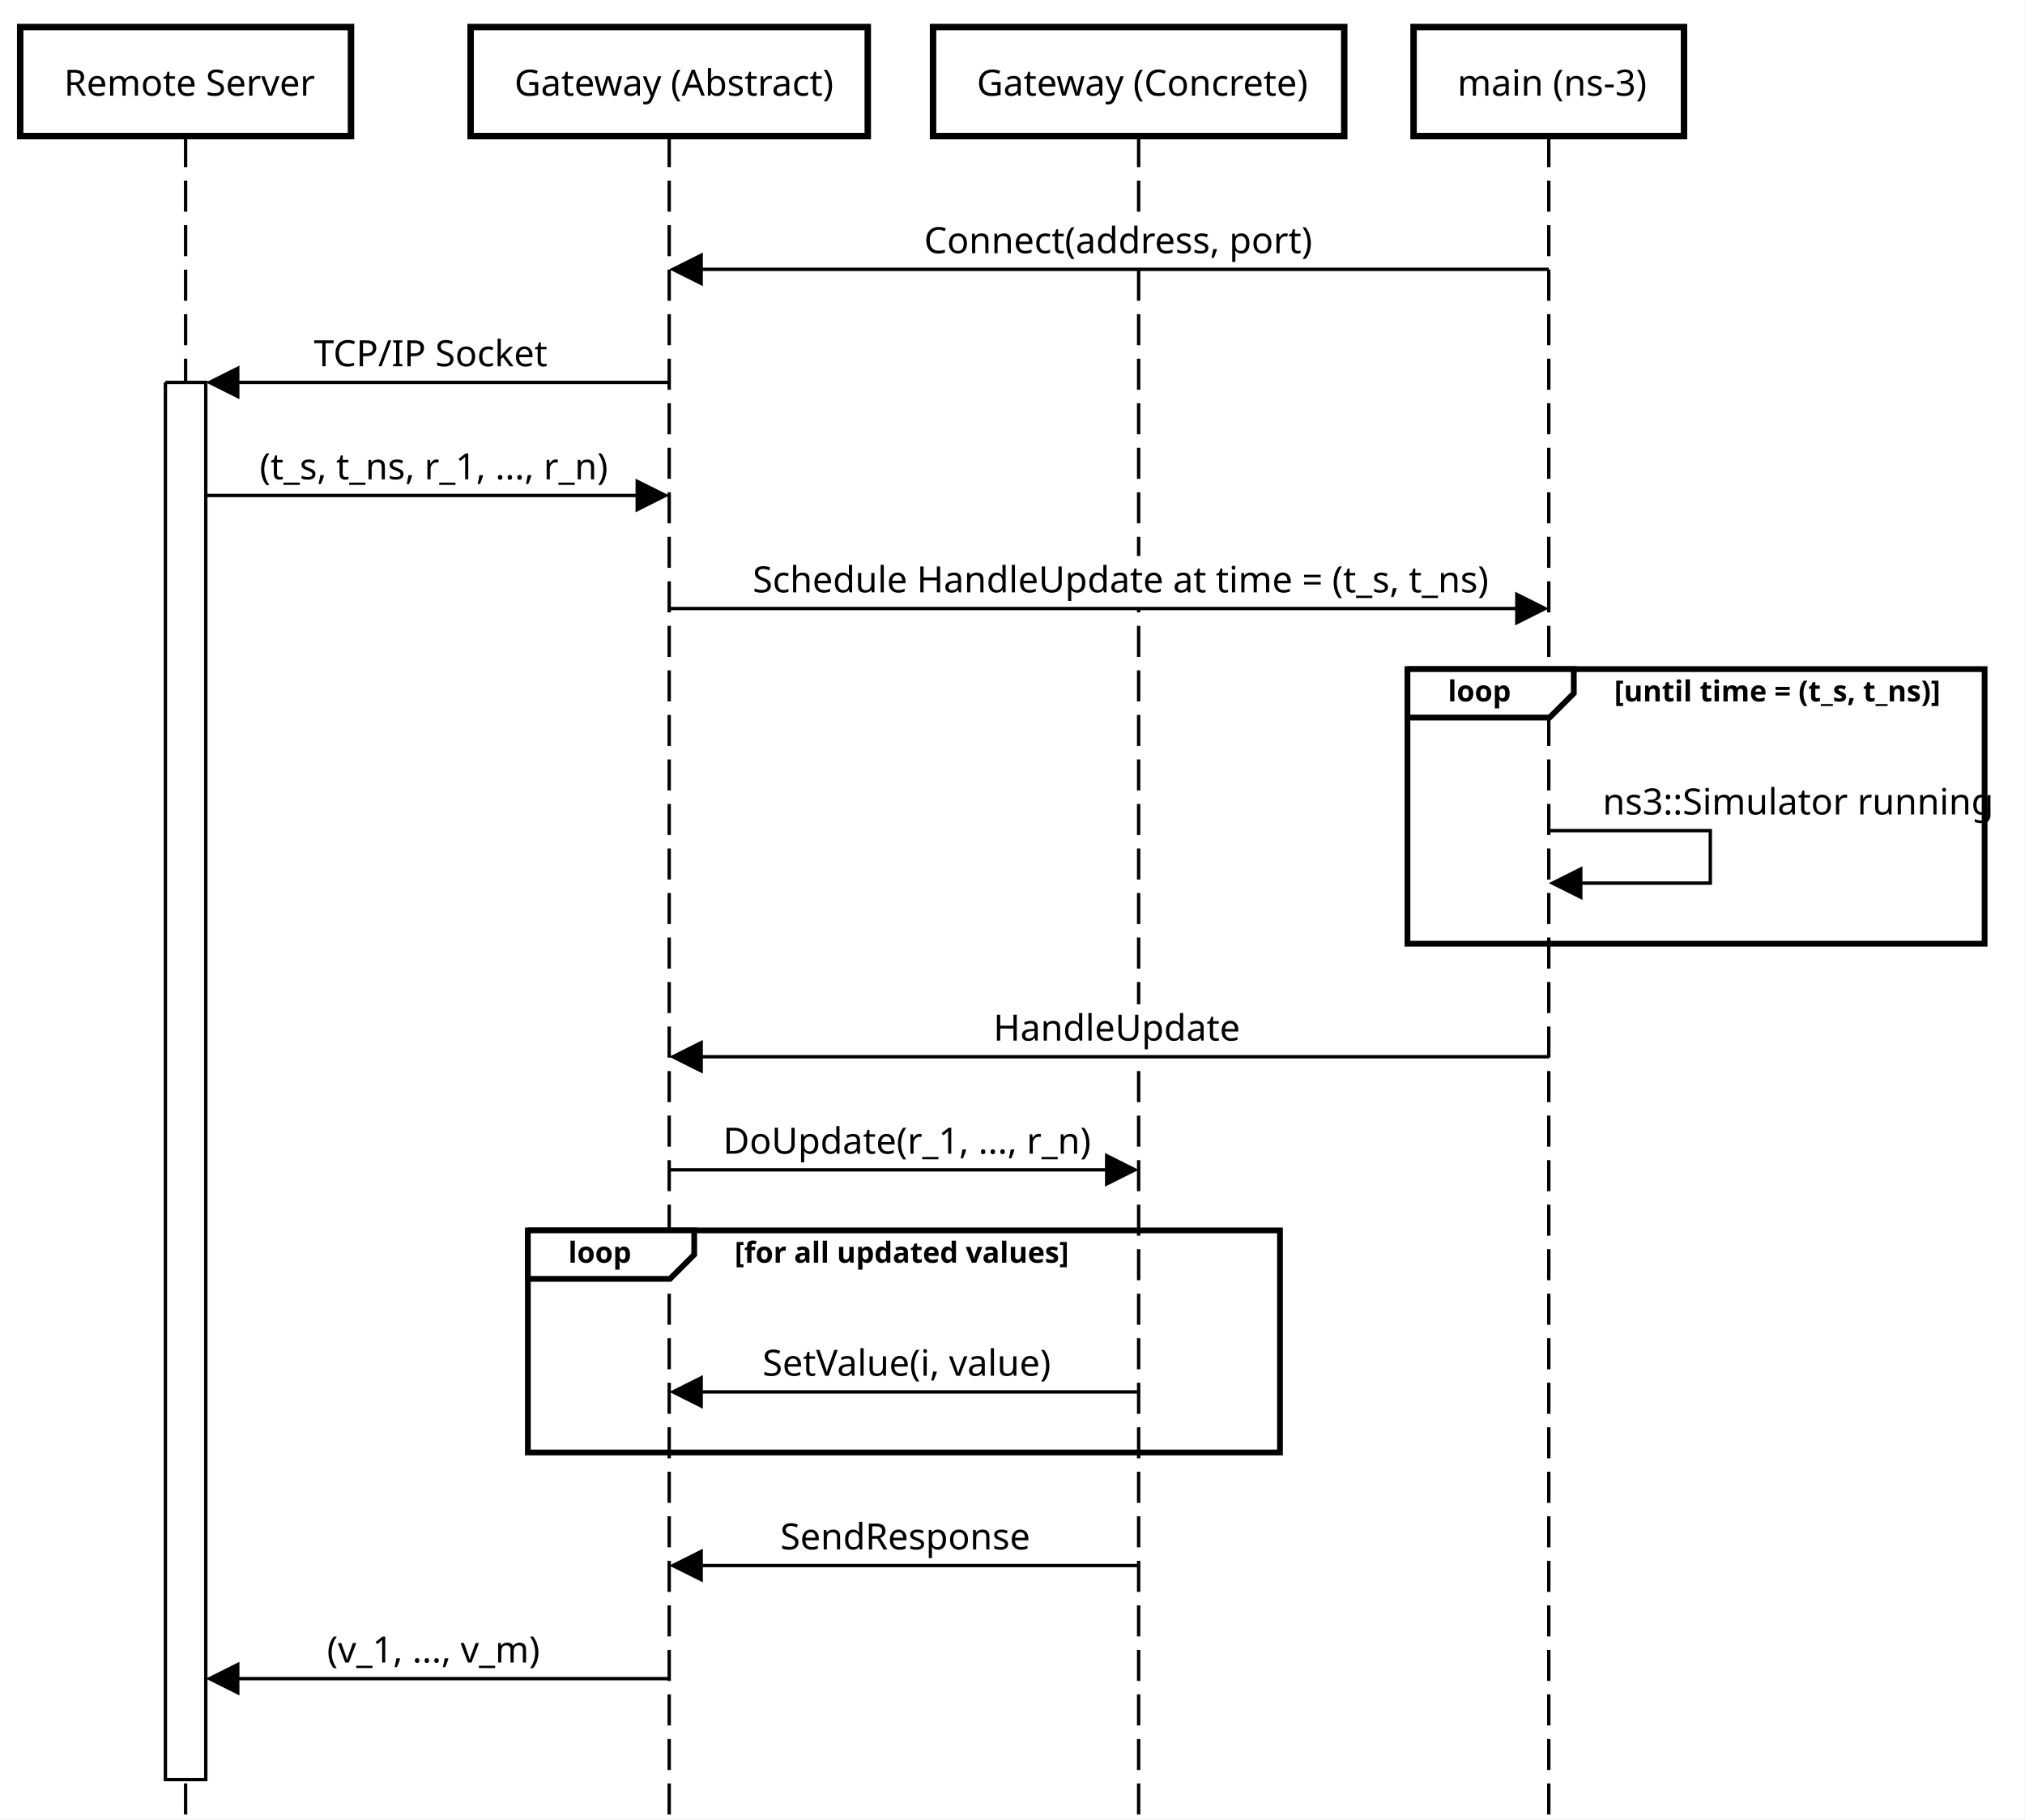
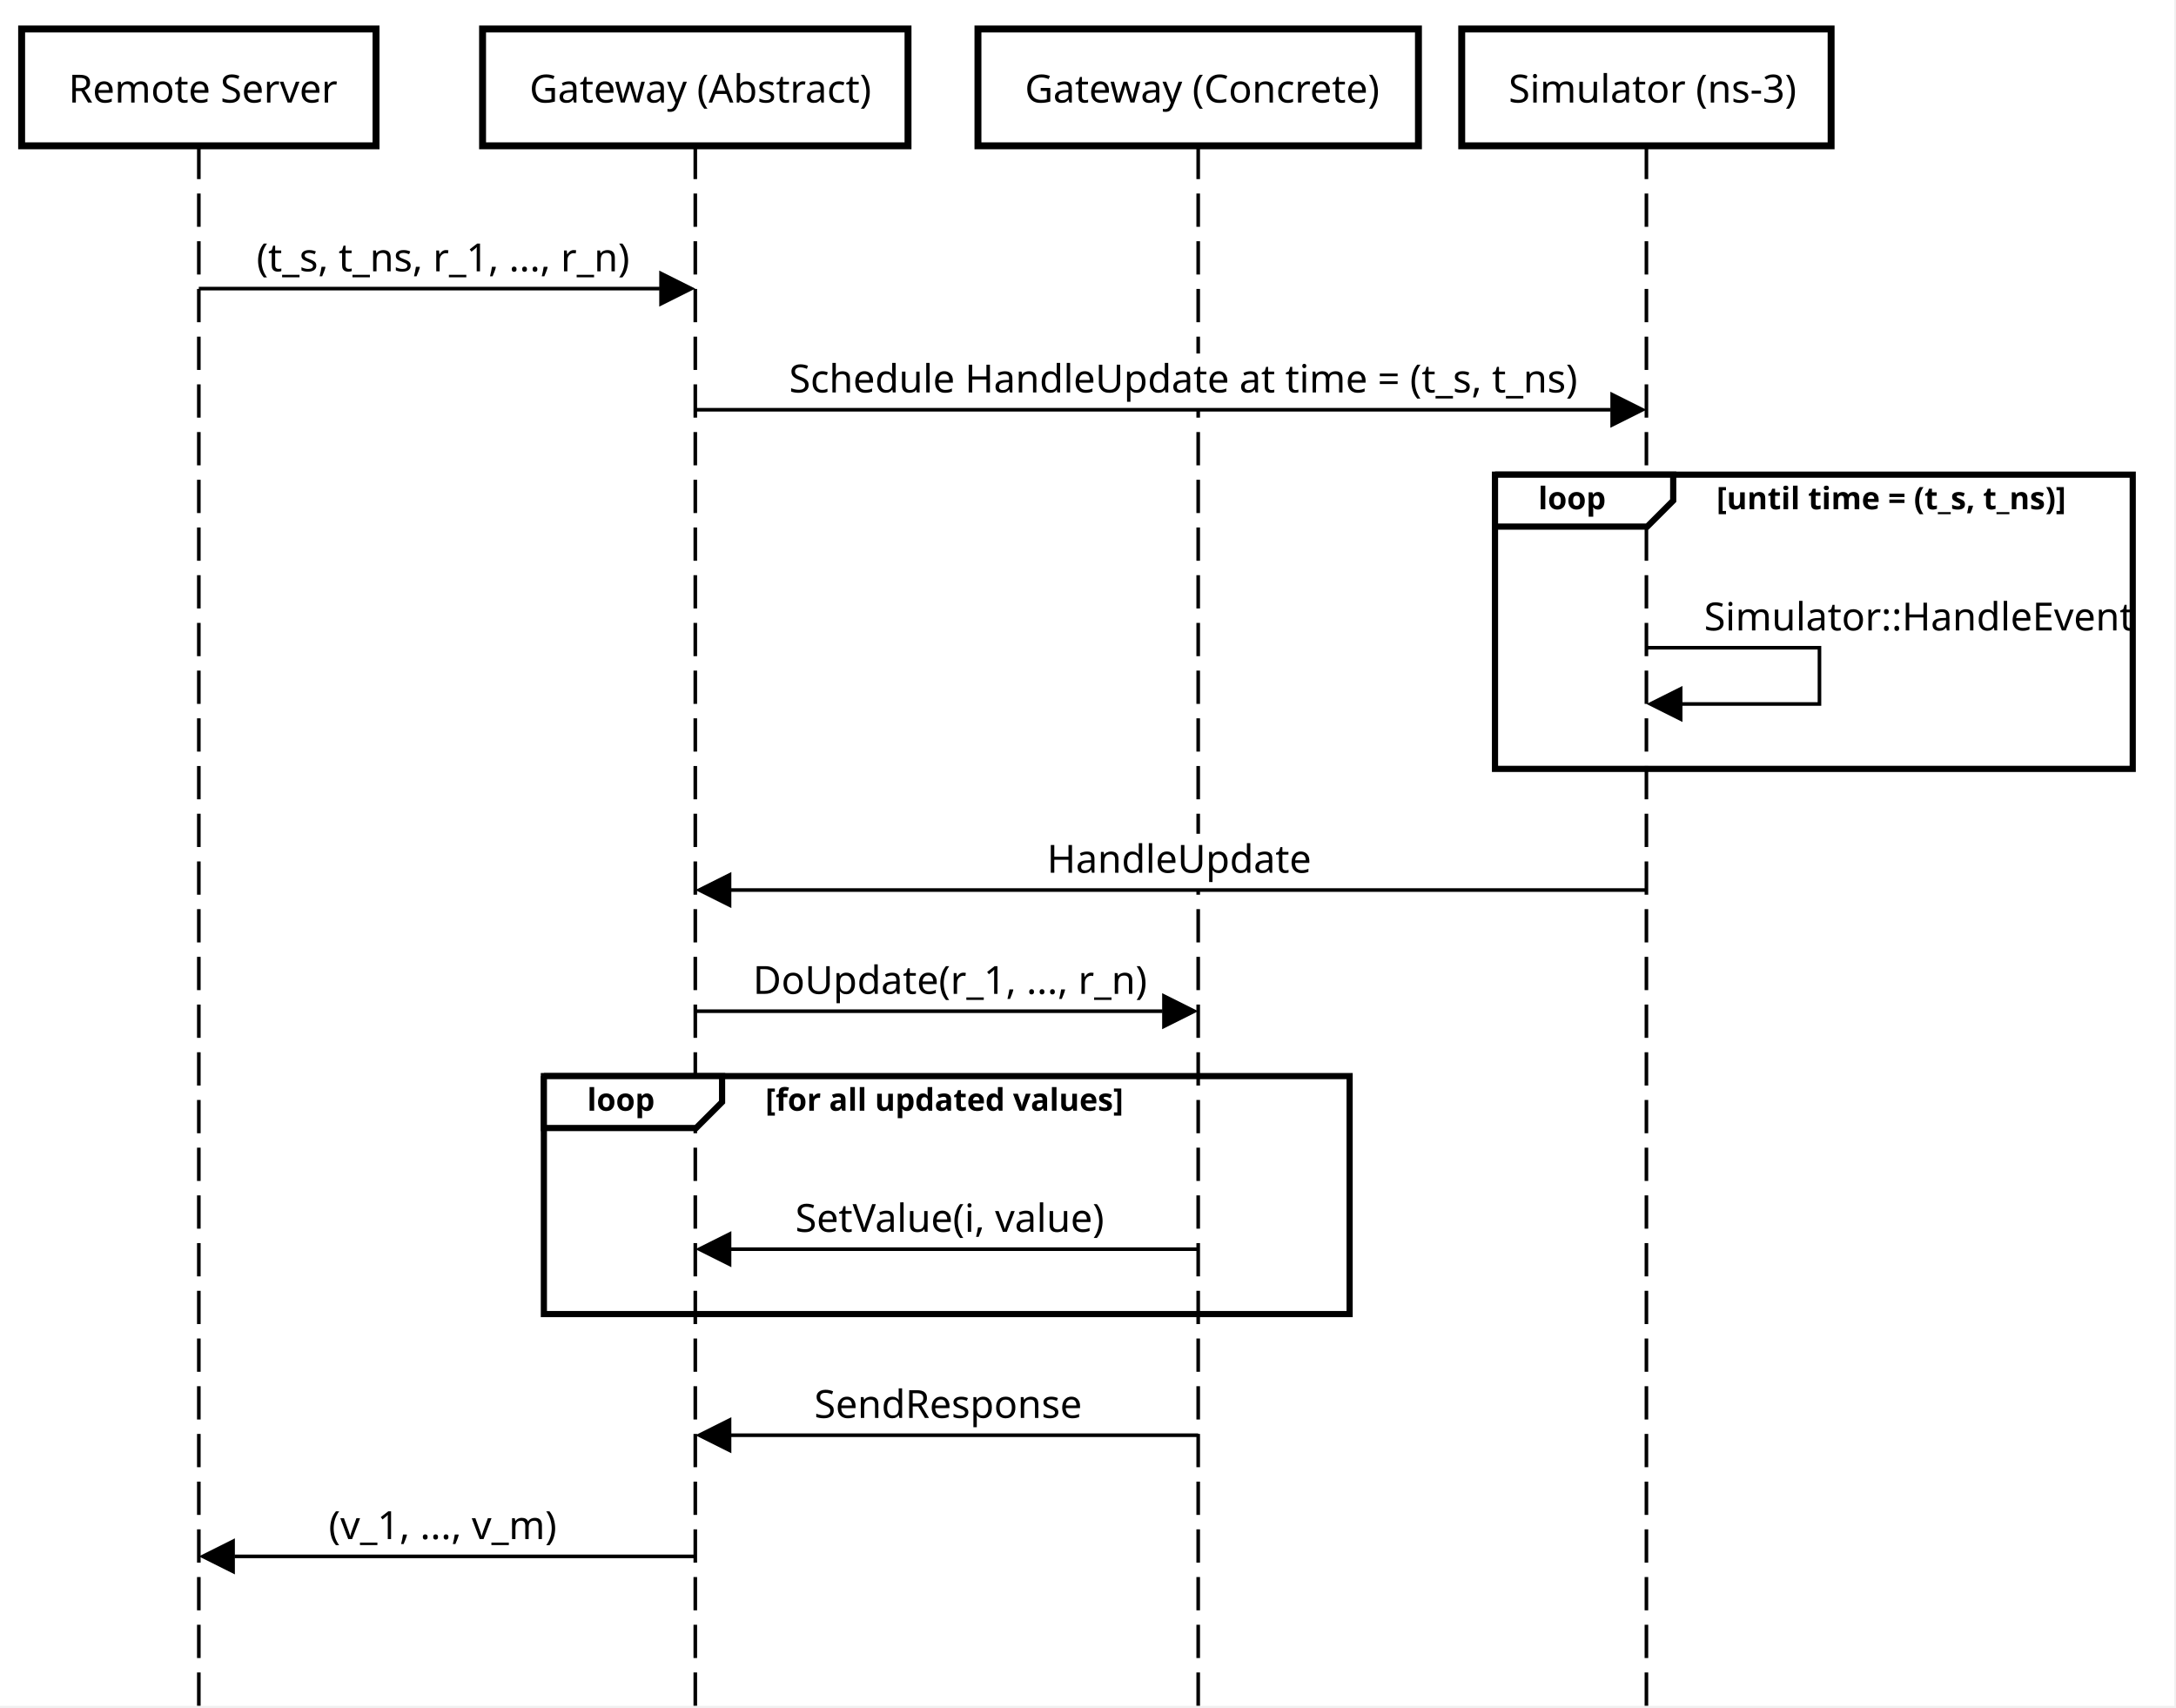
- <svg xmlns="http://www.w3.org/2000/svg" version="1.1" width="819.143" height="736.228">
+ <svg xmlns="http://www.w3.org/2000/svg" version="1.1" width="821.636" height="644.75">
  <defs />
  <g>
    <g />
    <g />
    <g />
    <g />
    <g />
    <g />
    <g />
    <g />
    <g />
    <g />
    <g />
    <g />
    <g />
    <g />
    <g />
    <g />
    <g />
    <g />
    <g />
    <g />
    <g />
    <g />
    <g />
    <g />
    <g />
    <g />
    <g />
    <g />
    <g />
    <g />
    <g />
    <g />
    <g />
    <g />
    <g />
    <g />
    <g />
    <g />
    <g />
    <g />
    <g />
    <g />
    <g />
    <g />
    <g />
    <g />
-     <g />
-     <g />
-     <g />
-     <g />
-     <g />
-     <g />
-     <g />
-     <g />
-     <g />
-     <g />
-     <g />
-     <g />
-     <g>
-       <rect fill="white" stroke="none" x="0" y="0" width="819" height="736" />
-     </g>
-     <g />
-     <g>
-       <path fill="none" stroke="black" paint-order="fill stroke markers" d=" M 75.075 55.05 L 75.075 736.228" stroke-miterlimit="10" stroke-width="1.361" stroke-dasharray="12.566,5.445" />
-       <path fill="none" stroke="black" paint-order="fill stroke markers" d=" M 270.703 55.05 L 270.703 736.228" stroke-miterlimit="10" stroke-width="1.361" stroke-dasharray="12.566,5.445" />
-       <path fill="none" stroke="black" paint-order="fill stroke markers" d=" M 460.597 55.05 L 460.597 736.228" stroke-miterlimit="10" stroke-width="1.361" stroke-dasharray="12.566,5.445" />
-       <path fill="none" stroke="black" paint-order="fill stroke markers" d=" M 626.51 55.05 L 626.51 736.228" stroke-miterlimit="10" stroke-width="1.361" stroke-dasharray="12.566,5.445" />
+     <g>
+       <rect fill="white" stroke="none" x="0" y="0" width="821" height="644" />
+     </g>
+     <g />
+     <g>
+       <path fill="none" stroke="black" paint-order="fill stroke markers" d=" M 75.075 55.05 L 75.075 644.75" stroke-miterlimit="10" stroke-width="1.361" stroke-dasharray="12.566,5.445" />
+       <path fill="none" stroke="black" paint-order="fill stroke markers" d=" M 262.535 55.05 L 262.535 644.75" stroke-miterlimit="10" stroke-width="1.361" stroke-dasharray="12.566,5.445" />
+       <path fill="none" stroke="black" paint-order="fill stroke markers" d=" M 452.429 55.05 L 452.429 644.75" stroke-miterlimit="10" stroke-width="1.361" stroke-dasharray="12.566,5.445" />
+       <path fill="none" stroke="black" paint-order="fill stroke markers" d=" M 621.67 55.05 L 621.67 644.75" stroke-miterlimit="10" stroke-width="1.361" stroke-dasharray="12.566,5.445" />
    </g>
    <g>
      <path fill="none" stroke="none" />
      <g>
        <path fill="white" stroke="black" paint-order="fill stroke markers" d=" M 8.168 10.945 L 141.982 10.945 L 141.982 55.05 L 8.168 55.05 L 8.168 10.945 Z" stroke-miterlimit="10" stroke-width="2.614" stroke-dasharray="" />
      </g>
      <g>
        <g />
        <text fill="black" stroke="none" font-family="sans-serif" font-size="11pt" font-style="normal" font-weight="normal" text-decoration="normal" x="25.891" y="38.714" text-anchor="start" dominant-baseline="alphabetic" xml:space="preserve">Remote Server</text>
      </g>
      <path fill="none" stroke="none" />
      <g>
-         <path fill="white" stroke="black" paint-order="fill stroke markers" d=" M 190.379 10.945 L 351.026 10.945 L 351.026 55.05 L 190.379 55.05 L 190.379 10.945 Z" stroke-miterlimit="10" stroke-width="2.614" stroke-dasharray="" />
-       </g>
-       <g>
-         <g />
-         <text fill="black" stroke="none" font-family="sans-serif" font-size="11pt" font-style="normal" font-weight="normal" text-decoration="normal" x="208.103" y="38.714" text-anchor="start" dominant-baseline="alphabetic" xml:space="preserve">Gateway (Abstract)</text>
-       </g>
-       <path fill="none" stroke="none" />
-       <g>
-         <path fill="white" stroke="black" paint-order="fill stroke markers" d=" M 377.431 10.945 L 543.762 10.945 L 543.762 55.05 L 377.431 55.05 L 377.431 10.945 Z" stroke-miterlimit="10" stroke-width="2.614" stroke-dasharray="" />
-       </g>
-       <g>
-         <g />
-         <text fill="black" stroke="none" font-family="sans-serif" font-size="11pt" font-style="normal" font-weight="normal" text-decoration="normal" x="395.155" y="38.714" text-anchor="start" dominant-baseline="alphabetic" xml:space="preserve">Gateway (Concrete)</text>
-       </g>
-       <path fill="none" stroke="none" />
-       <g>
-         <path fill="white" stroke="black" paint-order="fill stroke markers" d=" M 571.812 10.945 L 681.209 10.945 L 681.209 55.05 L 571.812 55.05 L 571.812 10.945 Z" stroke-miterlimit="10" stroke-width="2.614" stroke-dasharray="" />
-       </g>
-       <g>
-         <g />
-         <text fill="black" stroke="none" font-family="sans-serif" font-size="11pt" font-style="normal" font-weight="normal" text-decoration="normal" x="589.535" y="38.714" text-anchor="start" dominant-baseline="alphabetic" xml:space="preserve">main (ns-3)</text>
-       </g>
-     </g>
-     <g>
-       <path fill="white" stroke="black" paint-order="fill stroke markers" d=" M 66.907 154.694 L 83.242 154.694 L 83.242 719.892 L 66.907 719.892 L 66.907 154.694" stroke-miterlimit="10" stroke-width="1.361" stroke-dasharray="" />
-       <g>
-         <rect fill="white" stroke="none" x="371.365" y="87.72" width="154.484" height="21.236" />
-         <text fill="black" stroke="none" font-family="sans-serif" font-size="11pt" font-style="normal" font-weight="normal" text-decoration="normal" x="373.815" y="102.422" text-anchor="start" dominant-baseline="alphabetic" xml:space="preserve">Connect(address, port)</text>
-       </g>
-       <g>
-         <path fill="none" stroke="black" paint-order="fill stroke markers" d=" M 626.51 108.956 L 284.152 108.956" stroke-miterlimit="10" stroke-width="1.361" stroke-dasharray="" />
-         <g transform="translate(270.7028,108.9558) translate(-270.7028,-108.9558)">
-           <path fill="black" stroke="none" paint-order="stroke fill markers" d=" M 284.315 102.149 L 270.703 108.956 L 284.315 115.762 Z" />
-         </g>
-       </g>
-       <g>
-         <rect fill="white" stroke="none" x="124.506" y="133.459" width="104.934" height="21.236" />
-         <text fill="black" stroke="none" font-family="sans-serif" font-size="11pt" font-style="normal" font-weight="normal" text-decoration="normal" x="126.956" y="148.16" text-anchor="start" dominant-baseline="alphabetic" xml:space="preserve">TCP/IP Socket </text>
-       </g>
-       <g>
-         <path fill="none" stroke="black" paint-order="fill stroke markers" d=" M 270.703 154.694 L 96.692 154.694" stroke-miterlimit="10" stroke-width="1.361" stroke-dasharray="" />
-         <g transform="translate(83.24223,154.6944) translate(-83.24223,-154.6944)">
-           <path fill="black" stroke="none" paint-order="stroke fill markers" d=" M 96.855 147.888 L 83.242 154.694 L 96.855 161.501 Z" />
-         </g>
-       </g>
-       <g>
-         <rect fill="white" stroke="none" x="102.572" y="179.197" width="148.801" height="21.236" />
-         <text fill="black" stroke="none" font-family="sans-serif" font-size="11pt" font-style="normal" font-weight="normal" text-decoration="normal" x="105.023" y="193.899" text-anchor="start" dominant-baseline="alphabetic" xml:space="preserve">(t_s, t_ns, r_1, ..., r_n)</text>
-       </g>
-       <g>
-         <path fill="none" stroke="black" paint-order="fill stroke markers" d=" M 83.242 200.433 L 257.253 200.433" stroke-miterlimit="10" stroke-width="1.361" stroke-dasharray="" />
-         <g transform="translate(270.7028,200.4329) translate(-270.7028,-200.4329)">
-           <path fill="black" stroke="none" paint-order="stroke fill markers" d=" M 257.09 193.627 L 270.703 200.433 L 257.09 207.239 Z" />
-         </g>
-       </g>
-       <g>
-         <rect fill="white" stroke="none" x="302.023" y="224.936" width="293.167" height="21.236" />
-         <text fill="black" stroke="none" font-family="sans-serif" font-size="11pt" font-style="normal" font-weight="normal" text-decoration="normal" x="304.473" y="239.637" text-anchor="start" dominant-baseline="alphabetic" xml:space="preserve">Schedule HandleUpdate at time = (t_s, t_ns)</text>
-       </g>
-       <g>
-         <path fill="none" stroke="black" paint-order="fill stroke markers" d=" M 270.703 246.172 L 613.061 246.172" stroke-miterlimit="10" stroke-width="1.361" stroke-dasharray="" />
-         <g transform="translate(626.5103,246.1715) translate(-626.5103,-246.1715)">
-           <path fill="black" stroke="none" paint-order="stroke fill markers" d=" M 612.898 239.365 L 626.51 246.172 L 612.898 252.978 Z" />
-         </g>
-       </g>
-       <g>
-         <rect fill="white" stroke="none" x="645.84" y="314.779" width="151.251" height="21.236" />
-         <text fill="black" stroke="none" font-family="sans-serif" font-size="11pt" font-style="normal" font-weight="normal" text-decoration="normal" x="648.291" y="329.481" text-anchor="start" dominant-baseline="alphabetic" xml:space="preserve">ns3::Simulator running</text>
-       </g>
-       <g>
-         <path fill="none" stroke="black" paint-order="fill stroke markers" d=" M 626.51 336.015 L 691.851 336.015 L 691.851 357.251 L 639.96 357.251" stroke-miterlimit="10" stroke-width="1.361" stroke-dasharray="" />
-         <g transform="translate(626.5103,357.2509) translate(-626.5103,-357.2509)">
-           <path fill="black" stroke="none" paint-order="stroke fill markers" d=" M 640.123 350.445 L 626.51 357.251 L 640.123 364.057 Z" />
-         </g>
-       </g>
-       <g>
-         <rect fill="white" stroke="none" x="399.398" y="406.257" width="98.417" height="21.236" />
-         <text fill="black" stroke="none" font-family="sans-serif" font-size="11pt" font-style="normal" font-weight="normal" text-decoration="normal" x="401.848" y="420.958" text-anchor="start" dominant-baseline="alphabetic" xml:space="preserve">HandleUpdate</text>
-       </g>
-       <g>
-         <path fill="none" stroke="black" paint-order="fill stroke markers" d=" M 626.51 427.492 L 284.152 427.492" stroke-miterlimit="10" stroke-width="1.361" stroke-dasharray="" />
-         <g transform="translate(270.7028,427.4923) translate(-270.7028,-427.4923)">
-           <path fill="black" stroke="none" paint-order="stroke fill markers" d=" M 284.315 420.686 L 270.703 427.492 L 284.315 434.299 Z" />
-         </g>
-       </g>
-       <g>
-         <rect fill="white" stroke="none" x="290.033" y="451.995" width="151.234" height="21.236" />
-         <text fill="black" stroke="none" font-family="sans-serif" font-size="11pt" font-style="normal" font-weight="normal" text-decoration="normal" x="292.483" y="466.697" text-anchor="start" dominant-baseline="alphabetic" xml:space="preserve">DoUpdate(r_1, ..., r_n)</text>
-       </g>
-       <g>
-         <path fill="none" stroke="black" paint-order="fill stroke markers" d=" M 270.703 473.231 L 447.147 473.231" stroke-miterlimit="10" stroke-width="1.361" stroke-dasharray="" />
-         <g transform="translate(460.5967,473.2308) translate(-460.5967,-473.2308)">
-           <path fill="black" stroke="none" paint-order="stroke fill markers" d=" M 446.984 466.425 L 460.597 473.231 L 446.984 480.037 Z" />
-         </g>
-       </g>
-       <g>
-         <rect fill="white" stroke="none" x="306.016" y="541.839" width="119.267" height="21.236" />
-         <text fill="black" stroke="none" font-family="sans-serif" font-size="11pt" font-style="normal" font-weight="normal" text-decoration="normal" x="308.466" y="556.54" text-anchor="start" dominant-baseline="alphabetic" xml:space="preserve">SetValue(i, value)</text>
-       </g>
-       <g>
-         <path fill="none" stroke="black" paint-order="fill stroke markers" d=" M 460.597 563.074 L 284.152 563.074" stroke-miterlimit="10" stroke-width="1.361" stroke-dasharray="" />
-         <g transform="translate(270.7028,563.0745) translate(-270.7028,-563.0745)">
-           <path fill="black" stroke="none" paint-order="stroke fill markers" d=" M 284.315 556.268 L 270.703 563.074 L 284.315 569.881 Z" />
-         </g>
-       </g>
-       <g>
-         <rect fill="white" stroke="none" x="313.183" y="612.08" width="104.934" height="21.236" />
-         <text fill="black" stroke="none" font-family="sans-serif" font-size="11pt" font-style="normal" font-weight="normal" text-decoration="normal" x="315.633" y="626.782" text-anchor="start" dominant-baseline="alphabetic" xml:space="preserve">SendResponse</text>
-       </g>
-       <g>
-         <path fill="none" stroke="black" paint-order="fill stroke markers" d=" M 460.597 633.316 L 284.152 633.316" stroke-miterlimit="10" stroke-width="1.361" stroke-dasharray="" />
-         <g transform="translate(270.7028,633.3158) translate(-270.7028,-633.3158)">
-           <path fill="black" stroke="none" paint-order="stroke fill markers" d=" M 284.315 626.509 L 270.703 633.316 L 284.315 640.122 Z" />
-         </g>
-       </g>
-       <g>
-         <rect fill="white" stroke="none" x="129.814" y="657.819" width="94.317" height="21.236" />
-         <text fill="black" stroke="none" font-family="sans-serif" font-size="11pt" font-style="normal" font-weight="normal" text-decoration="normal" x="132.264" y="672.52" text-anchor="start" dominant-baseline="alphabetic" xml:space="preserve">(v_1, ..., v_m)</text>
-       </g>
-       <g>
-         <path fill="none" stroke="black" paint-order="fill stroke markers" d=" M 270.703 679.054 L 96.692 679.054" stroke-miterlimit="10" stroke-width="1.361" stroke-dasharray="" />
-         <g transform="translate(83.24223,679.0544) translate(-83.24223,-679.0544)">
-           <path fill="black" stroke="none" paint-order="stroke fill markers" d=" M 96.855 672.248 L 83.242 679.054 L 96.855 685.861 Z" />
-         </g>
-       </g>
-       <g>
-         <g />
-         <path fill="none" stroke="black" paint-order="fill stroke markers" d=" M 569.337 270.674 L 802.808 270.674 L 802.808 381.754 L 569.337 381.754 L 569.337 270.674 Z" stroke-miterlimit="10" stroke-width="2.334" stroke-dasharray="" />
-         <path fill="white" stroke="black" paint-order="fill stroke markers" d=" M 569.337 270.674 L 569.337 290.277 L 626.824 290.277 L 636.625 280.475 L 636.625 270.674 L 569.337 270.674" stroke-miterlimit="10" stroke-width="2.334" stroke-dasharray="" />
-         <text fill="black" stroke="none" font-family="sans-serif" font-size="8.8pt" font-style="normal" font-weight="bold" text-decoration="normal" x="585.672" y="283.742" text-anchor="start" dominant-baseline="alphabetic" xml:space="preserve">loop</text>
+         <path fill="white" stroke="black" paint-order="fill stroke markers" d=" M 182.211 10.945 L 342.859 10.945 L 342.859 55.05 L 182.211 55.05 L 182.211 10.945 Z" stroke-miterlimit="10" stroke-width="2.614" stroke-dasharray="" />
+       </g>
+       <g>
+         <g />
+         <text fill="black" stroke="none" font-family="sans-serif" font-size="11pt" font-style="normal" font-weight="normal" text-decoration="normal" x="199.935" y="38.714" text-anchor="start" dominant-baseline="alphabetic" xml:space="preserve">Gateway (Abstract)</text>
+       </g>
+       <path fill="none" stroke="none" />
+       <g>
+         <path fill="white" stroke="black" paint-order="fill stroke markers" d=" M 369.264 10.945 L 535.594 10.945 L 535.594 55.05 L 369.264 55.05 L 369.264 10.945 Z" stroke-miterlimit="10" stroke-width="2.614" stroke-dasharray="" />
+       </g>
+       <g>
+         <g />
+         <text fill="black" stroke="none" font-family="sans-serif" font-size="11pt" font-style="normal" font-weight="normal" text-decoration="normal" x="386.987" y="38.714" text-anchor="start" dominant-baseline="alphabetic" xml:space="preserve">Gateway (Concrete)</text>
+       </g>
+       <path fill="none" stroke="none" />
+       <g>
+         <path fill="white" stroke="black" paint-order="fill stroke markers" d=" M 551.93 10.945 L 691.41 10.945 L 691.41 55.05 L 551.93 55.05 L 551.93 10.945 Z" stroke-miterlimit="10" stroke-width="2.614" stroke-dasharray="" />
+       </g>
+       <g>
+         <g />
+         <text fill="black" stroke="none" font-family="sans-serif" font-size="11pt" font-style="normal" font-weight="normal" text-decoration="normal" x="569.653" y="38.714" text-anchor="start" dominant-baseline="alphabetic" xml:space="preserve">Simulator (ns-3)</text>
+       </g>
+     </g>
+     <g>
+       <g>
+         <rect fill="white" stroke="none" x="94.405" y="87.72" width="148.801" height="21.236" />
+         <text fill="black" stroke="none" font-family="sans-serif" font-size="11pt" font-style="normal" font-weight="normal" text-decoration="normal" x="96.855" y="102.422" text-anchor="start" dominant-baseline="alphabetic" xml:space="preserve">(t_s, t_ns, r_1, ..., r_n)</text>
+       </g>
+       <g>
+         <path fill="none" stroke="black" paint-order="fill stroke markers" d=" M 75.075 108.956 L 249.086 108.956" stroke-miterlimit="10" stroke-width="1.361" stroke-dasharray="" />
+         <g transform="translate(262.5352,108.9558) translate(-262.5352,-108.9558)">
+           <path fill="black" stroke="none" paint-order="stroke fill markers" d=" M 248.923 102.149 L 262.535 108.956 L 248.923 115.762 Z" />
+         </g>
+       </g>
+       <g>
+         <rect fill="white" stroke="none" x="295.519" y="133.459" width="293.167" height="21.236" />
+         <text fill="black" stroke="none" font-family="sans-serif" font-size="11pt" font-style="normal" font-weight="normal" text-decoration="normal" x="297.969" y="148.16" text-anchor="start" dominant-baseline="alphabetic" xml:space="preserve">Schedule HandleUpdate at time = (t_s, t_ns)</text>
+       </g>
+       <g>
+         <path fill="none" stroke="black" paint-order="fill stroke markers" d=" M 262.535 154.694 L 608.221 154.694" stroke-miterlimit="10" stroke-width="1.361" stroke-dasharray="" />
+         <g transform="translate(621.67,154.6944) translate(-621.67,-154.6944)">
+           <path fill="black" stroke="none" paint-order="stroke fill markers" d=" M 608.057 147.888 L 621.67 154.694 L 608.057 161.501 Z" />
+         </g>
+       </g>
+       <g>
+         <rect fill="white" stroke="none" x="641" y="223.302" width="158.584" height="21.236" />
+         <text fill="black" stroke="none" font-family="sans-serif" font-size="11pt" font-style="normal" font-weight="normal" text-decoration="normal" x="643.45" y="238.004" text-anchor="start" dominant-baseline="alphabetic" xml:space="preserve">Simulator::HandleEvent</text>
+       </g>
+       <g>
+         <path fill="none" stroke="black" paint-order="fill stroke markers" d=" M 621.67 244.538 L 687.011 244.538 L 687.011 265.774 L 635.119 265.774" stroke-miterlimit="10" stroke-width="1.361" stroke-dasharray="" />
+         <g transform="translate(621.67,265.7738) translate(-621.67,-265.7738)">
+           <path fill="black" stroke="none" paint-order="stroke fill markers" d=" M 635.283 258.967 L 621.67 265.774 L 635.283 272.58 Z" />
+         </g>
+       </g>
+       <g>
+         <rect fill="white" stroke="none" x="392.894" y="314.779" width="98.417" height="21.236" />
+         <text fill="black" stroke="none" font-family="sans-serif" font-size="11pt" font-style="normal" font-weight="normal" text-decoration="normal" x="395.344" y="329.481" text-anchor="start" dominant-baseline="alphabetic" xml:space="preserve">HandleUpdate</text>
+       </g>
+       <g>
+         <path fill="none" stroke="black" paint-order="fill stroke markers" d=" M 621.67 336.015 L 275.984 336.015" stroke-miterlimit="10" stroke-width="1.361" stroke-dasharray="" />
+         <g transform="translate(262.5352,336.0151) translate(-262.5352,-336.0151)">
+           <path fill="black" stroke="none" paint-order="stroke fill markers" d=" M 276.148 329.209 L 262.535 336.015 L 276.148 342.821 Z" />
+         </g>
+       </g>
+       <g>
+         <rect fill="white" stroke="none" x="281.865" y="360.518" width="151.234" height="21.236" />
+         <text fill="black" stroke="none" font-family="sans-serif" font-size="11pt" font-style="normal" font-weight="normal" text-decoration="normal" x="284.315" y="375.22" text-anchor="start" dominant-baseline="alphabetic" xml:space="preserve">DoUpdate(r_1, ..., r_n)</text>
+       </g>
+       <g>
+         <path fill="none" stroke="black" paint-order="fill stroke markers" d=" M 262.535 381.754 L 438.98 381.754" stroke-miterlimit="10" stroke-width="1.361" stroke-dasharray="" />
+         <g transform="translate(452.4291,381.7537) translate(-452.4291,-381.7537)">
+           <path fill="black" stroke="none" paint-order="stroke fill markers" d=" M 438.816 374.947 L 452.429 381.754 L 438.816 388.56 Z" />
+         </g>
+       </g>
+       <g>
+         <rect fill="white" stroke="none" x="297.848" y="450.362" width="119.267" height="21.236" />
+         <text fill="black" stroke="none" font-family="sans-serif" font-size="11pt" font-style="normal" font-weight="normal" text-decoration="normal" x="300.299" y="465.063" text-anchor="start" dominant-baseline="alphabetic" xml:space="preserve">SetValue(i, value)</text>
+       </g>
+       <g>
+         <path fill="none" stroke="black" paint-order="fill stroke markers" d=" M 452.429 471.597 L 275.984 471.597" stroke-miterlimit="10" stroke-width="1.361" stroke-dasharray="" />
+         <g transform="translate(262.5352,471.5973) translate(-262.5352,-471.5973)">
+           <path fill="black" stroke="none" paint-order="stroke fill markers" d=" M 276.148 464.791 L 262.535 471.597 L 276.148 478.404 Z" />
+         </g>
+       </g>
+       <g>
+         <rect fill="white" stroke="none" x="305.015" y="520.603" width="104.934" height="21.236" />
+         <text fill="black" stroke="none" font-family="sans-serif" font-size="11pt" font-style="normal" font-weight="normal" text-decoration="normal" x="307.465" y="535.305" text-anchor="start" dominant-baseline="alphabetic" xml:space="preserve">SendResponse</text>
+       </g>
+       <g>
+         <path fill="none" stroke="black" paint-order="fill stroke markers" d=" M 452.429 541.839 L 275.984 541.839" stroke-miterlimit="10" stroke-width="1.361" stroke-dasharray="" />
+         <g transform="translate(262.5352,541.8387) translate(-262.5352,-541.8387)">
+           <path fill="black" stroke="none" paint-order="stroke fill markers" d=" M 276.148 535.032 L 262.535 541.839 L 276.148 548.645 Z" />
+         </g>
+       </g>
+       <g>
+         <rect fill="white" stroke="none" x="121.646" y="566.341" width="94.317" height="21.236" />
+         <text fill="black" stroke="none" font-family="sans-serif" font-size="11pt" font-style="normal" font-weight="normal" text-decoration="normal" x="124.097" y="581.043" text-anchor="start" dominant-baseline="alphabetic" xml:space="preserve">(v_1, ..., v_m)</text>
+       </g>
+       <g>
+         <path fill="none" stroke="black" paint-order="fill stroke markers" d=" M 262.535 587.577 L 88.524 587.577" stroke-miterlimit="10" stroke-width="1.361" stroke-dasharray="" />
+         <g transform="translate(75.07463,587.5773) translate(-75.07463,-587.5773)">
+           <path fill="black" stroke="none" paint-order="stroke fill markers" d=" M 88.687 580.771 L 75.075 587.577 L 88.687 594.384 Z" />
+         </g>
+       </g>
+       <g>
+         <g />
+         <path fill="none" stroke="black" paint-order="fill stroke markers" d=" M 564.497 179.197 L 805.301 179.197 L 805.301 290.277 L 564.497 290.277 L 564.497 179.197 Z" stroke-miterlimit="10" stroke-width="2.334" stroke-dasharray="" />
+         <path fill="white" stroke="black" paint-order="fill stroke markers" d=" M 564.497 179.197 L 564.497 198.799 L 621.984 198.799 L 631.785 188.998 L 631.785 179.197 L 564.497 179.197" stroke-miterlimit="10" stroke-width="2.334" stroke-dasharray="" />
+         <text fill="black" stroke="none" font-family="sans-serif" font-size="8.8pt" font-style="normal" font-weight="bold" text-decoration="normal" x="580.832" y="192.265" text-anchor="start" dominant-baseline="alphabetic" xml:space="preserve">loop</text>
        <g>
-           <rect fill="white" stroke="none" x="650.51" y="271.981" width="133.901" height="16.989" />
-         </g>
-         <text fill="black" stroke="none" font-family="sans-serif" font-size="8.8pt" font-style="normal" font-weight="bold" text-decoration="normal" x="652.96" y="283.742" text-anchor="start" dominant-baseline="alphabetic" xml:space="preserve">[until time = (t_s, t_ns)]</text>
-       </g>
-       <g>
-         <g />
-         <path fill="none" stroke="black" paint-order="fill stroke markers" d=" M 213.53 497.734 L 517.77 497.734 L 517.77 587.577 L 213.53 587.577 L 213.53 497.734 Z" stroke-miterlimit="10" stroke-width="2.334" stroke-dasharray="" />
-         <path fill="white" stroke="black" paint-order="fill stroke markers" d=" M 213.53 497.734 L 213.53 517.336 L 271.017 517.336 L 280.818 507.535 L 280.818 497.734 L 213.53 497.734" stroke-miterlimit="10" stroke-width="2.334" stroke-dasharray="" />
-         <text fill="black" stroke="none" font-family="sans-serif" font-size="8.8pt" font-style="normal" font-weight="bold" text-decoration="normal" x="229.865" y="510.802" text-anchor="start" dominant-baseline="alphabetic" xml:space="preserve">loop</text>
+           <rect fill="white" stroke="none" x="645.67" y="180.504" width="133.901" height="16.989" />
+         </g>
+         <text fill="black" stroke="none" font-family="sans-serif" font-size="8.8pt" font-style="normal" font-weight="bold" text-decoration="normal" x="648.12" y="192.265" text-anchor="start" dominant-baseline="alphabetic" xml:space="preserve">[until time = (t_s, t_ns)]</text>
+       </g>
+       <g>
+         <g />
+         <path fill="none" stroke="black" paint-order="fill stroke markers" d=" M 205.362 406.257 L 509.602 406.257 L 509.602 496.1 L 205.362 496.1 L 205.362 406.257 Z" stroke-miterlimit="10" stroke-width="2.334" stroke-dasharray="" />
+         <path fill="white" stroke="black" paint-order="fill stroke markers" d=" M 205.362 406.257 L 205.362 425.859 L 262.849 425.859 L 272.65 416.058 L 272.65 406.257 L 205.362 406.257" stroke-miterlimit="10" stroke-width="2.334" stroke-dasharray="" />
+         <text fill="black" stroke="none" font-family="sans-serif" font-size="8.8pt" font-style="normal" font-weight="bold" text-decoration="normal" x="221.697" y="419.325" text-anchor="start" dominant-baseline="alphabetic" xml:space="preserve">loop</text>
        <g>
-           <rect fill="white" stroke="none" x="294.703" y="499.04" width="133.567" height="16.989" />
-         </g>
-         <text fill="black" stroke="none" font-family="sans-serif" font-size="8.8pt" font-style="normal" font-weight="bold" text-decoration="normal" x="297.153" y="510.802" text-anchor="start" dominant-baseline="alphabetic" xml:space="preserve">[for all updated values]</text>
+           <rect fill="white" stroke="none" x="286.535" y="407.563" width="133.567" height="16.989" />
+         </g>
+         <text fill="black" stroke="none" font-family="sans-serif" font-size="8.8pt" font-style="normal" font-weight="bold" text-decoration="normal" x="288.985" y="419.325" text-anchor="start" dominant-baseline="alphabetic" xml:space="preserve">[for all updated values]</text>
      </g>
    </g>
    <g />
    <g />
    <g />
    <g />
  </g>
</svg>
